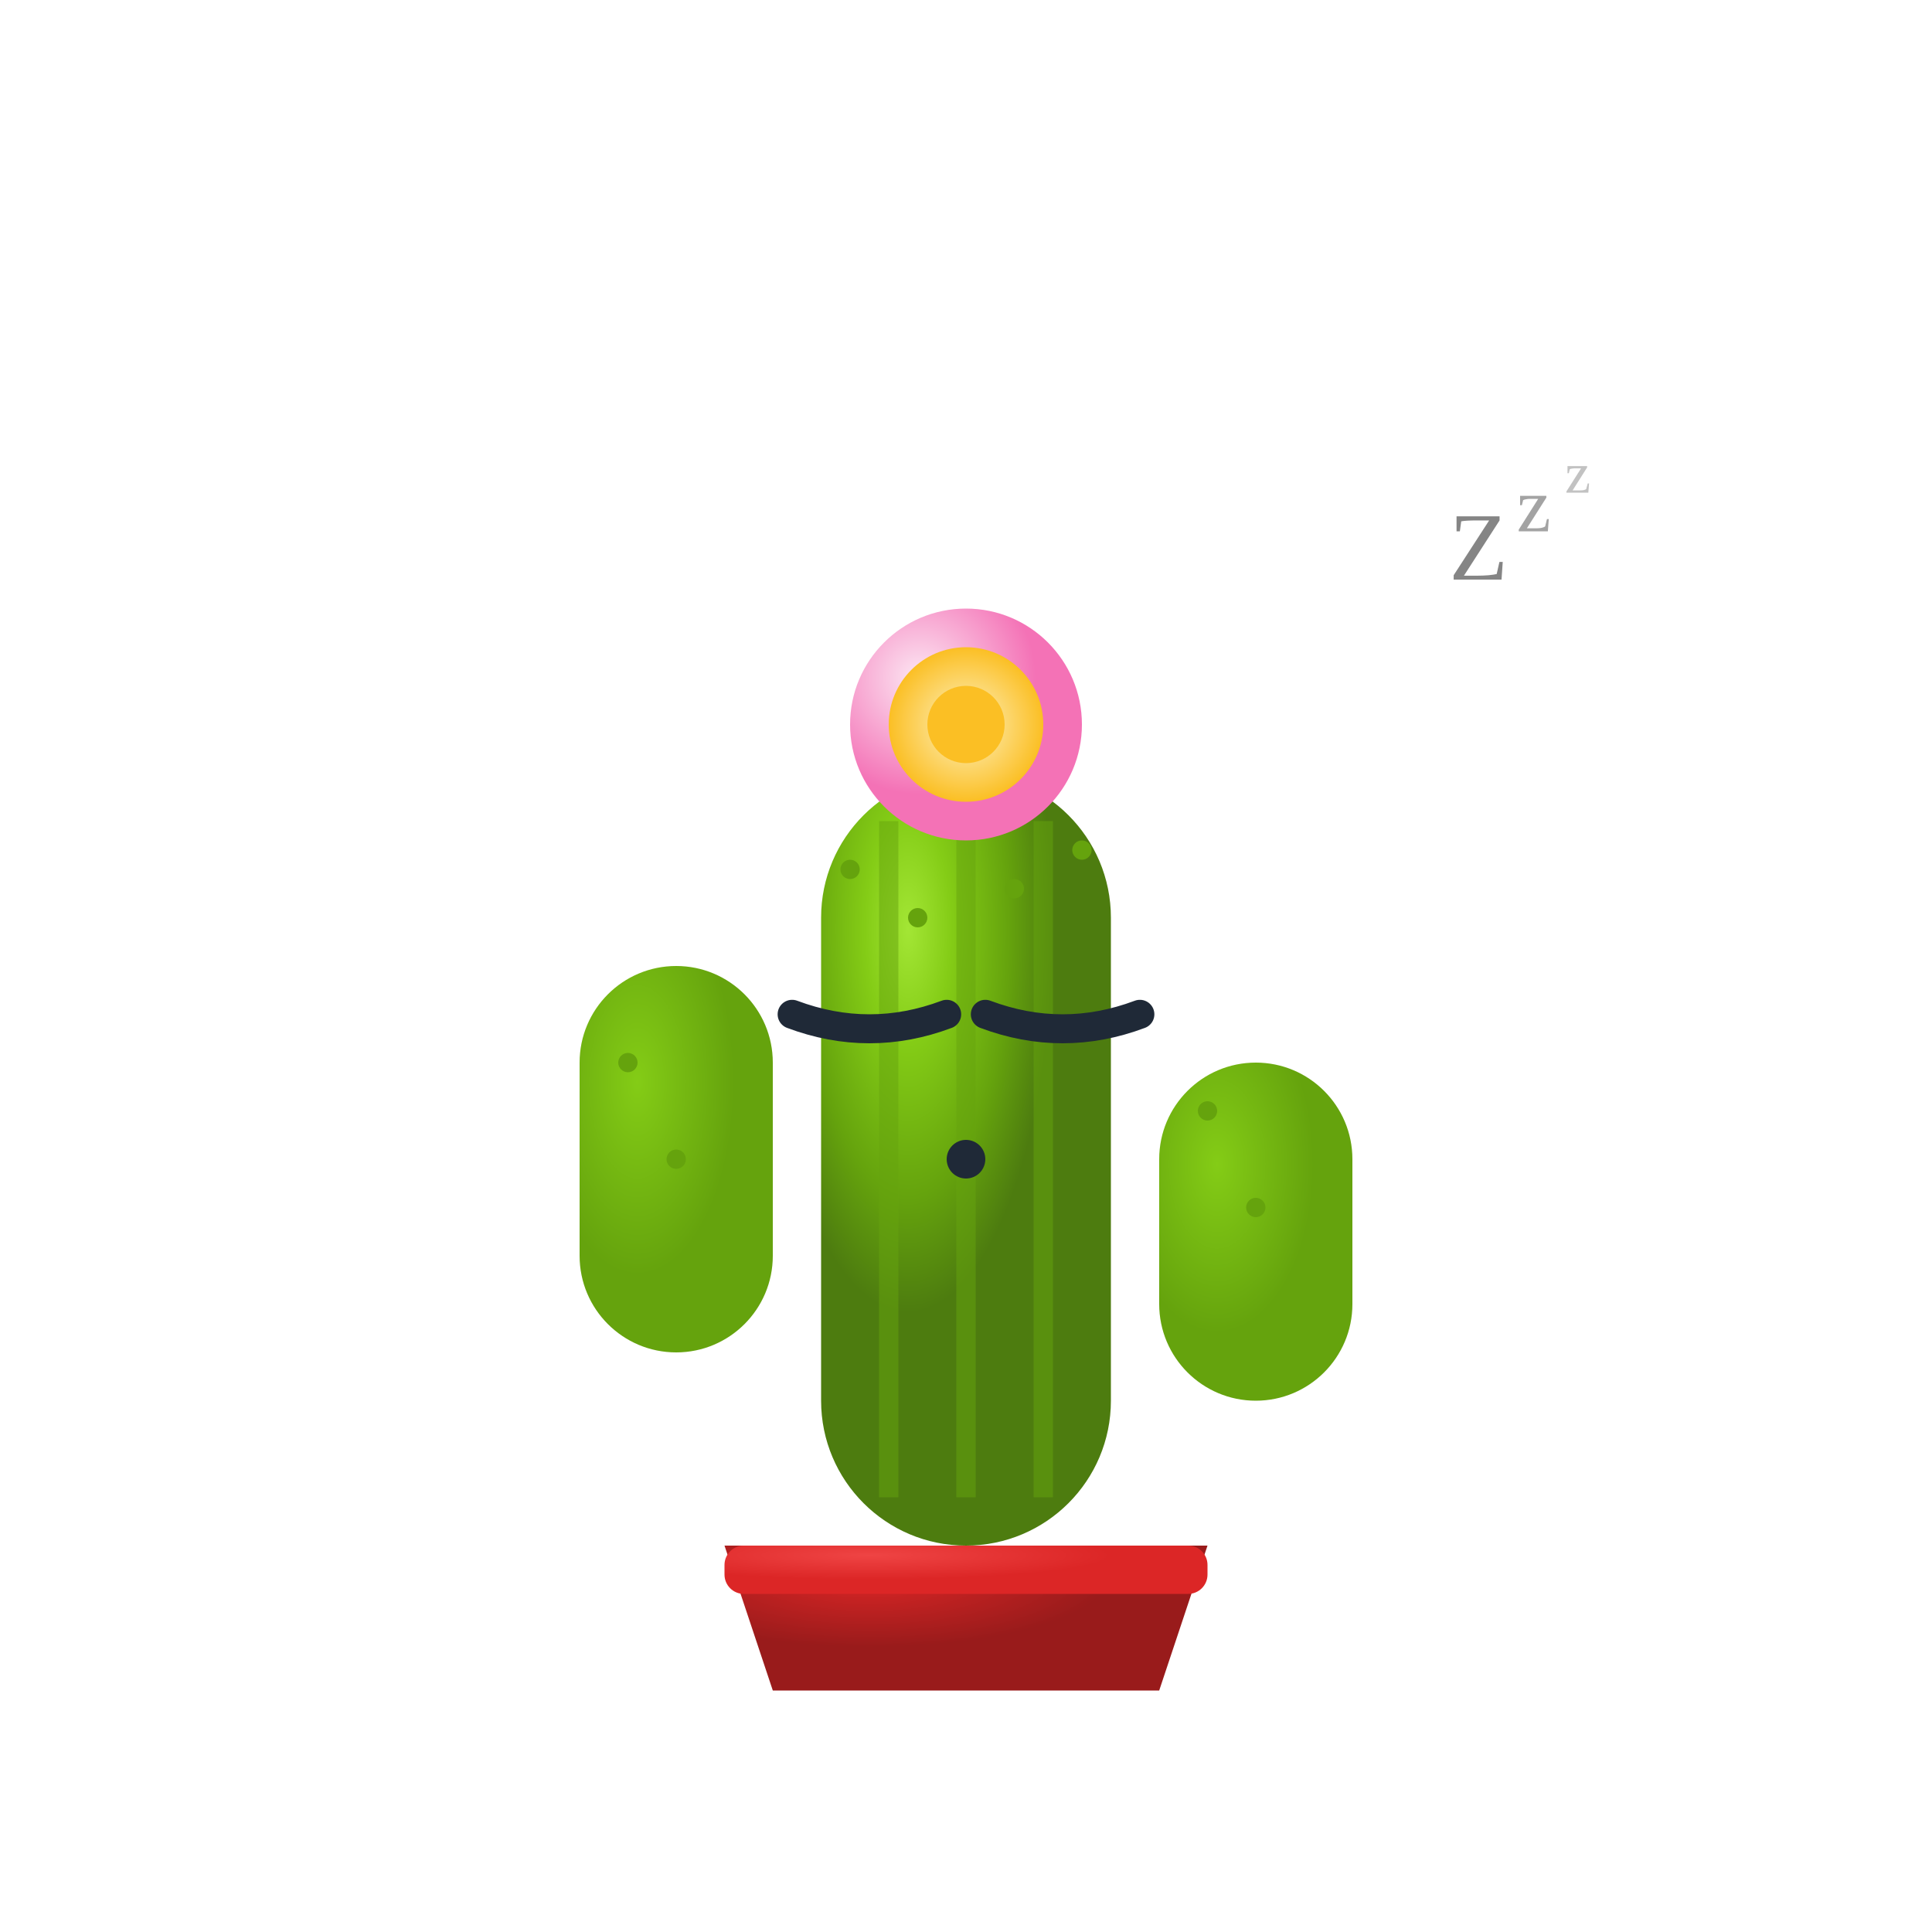
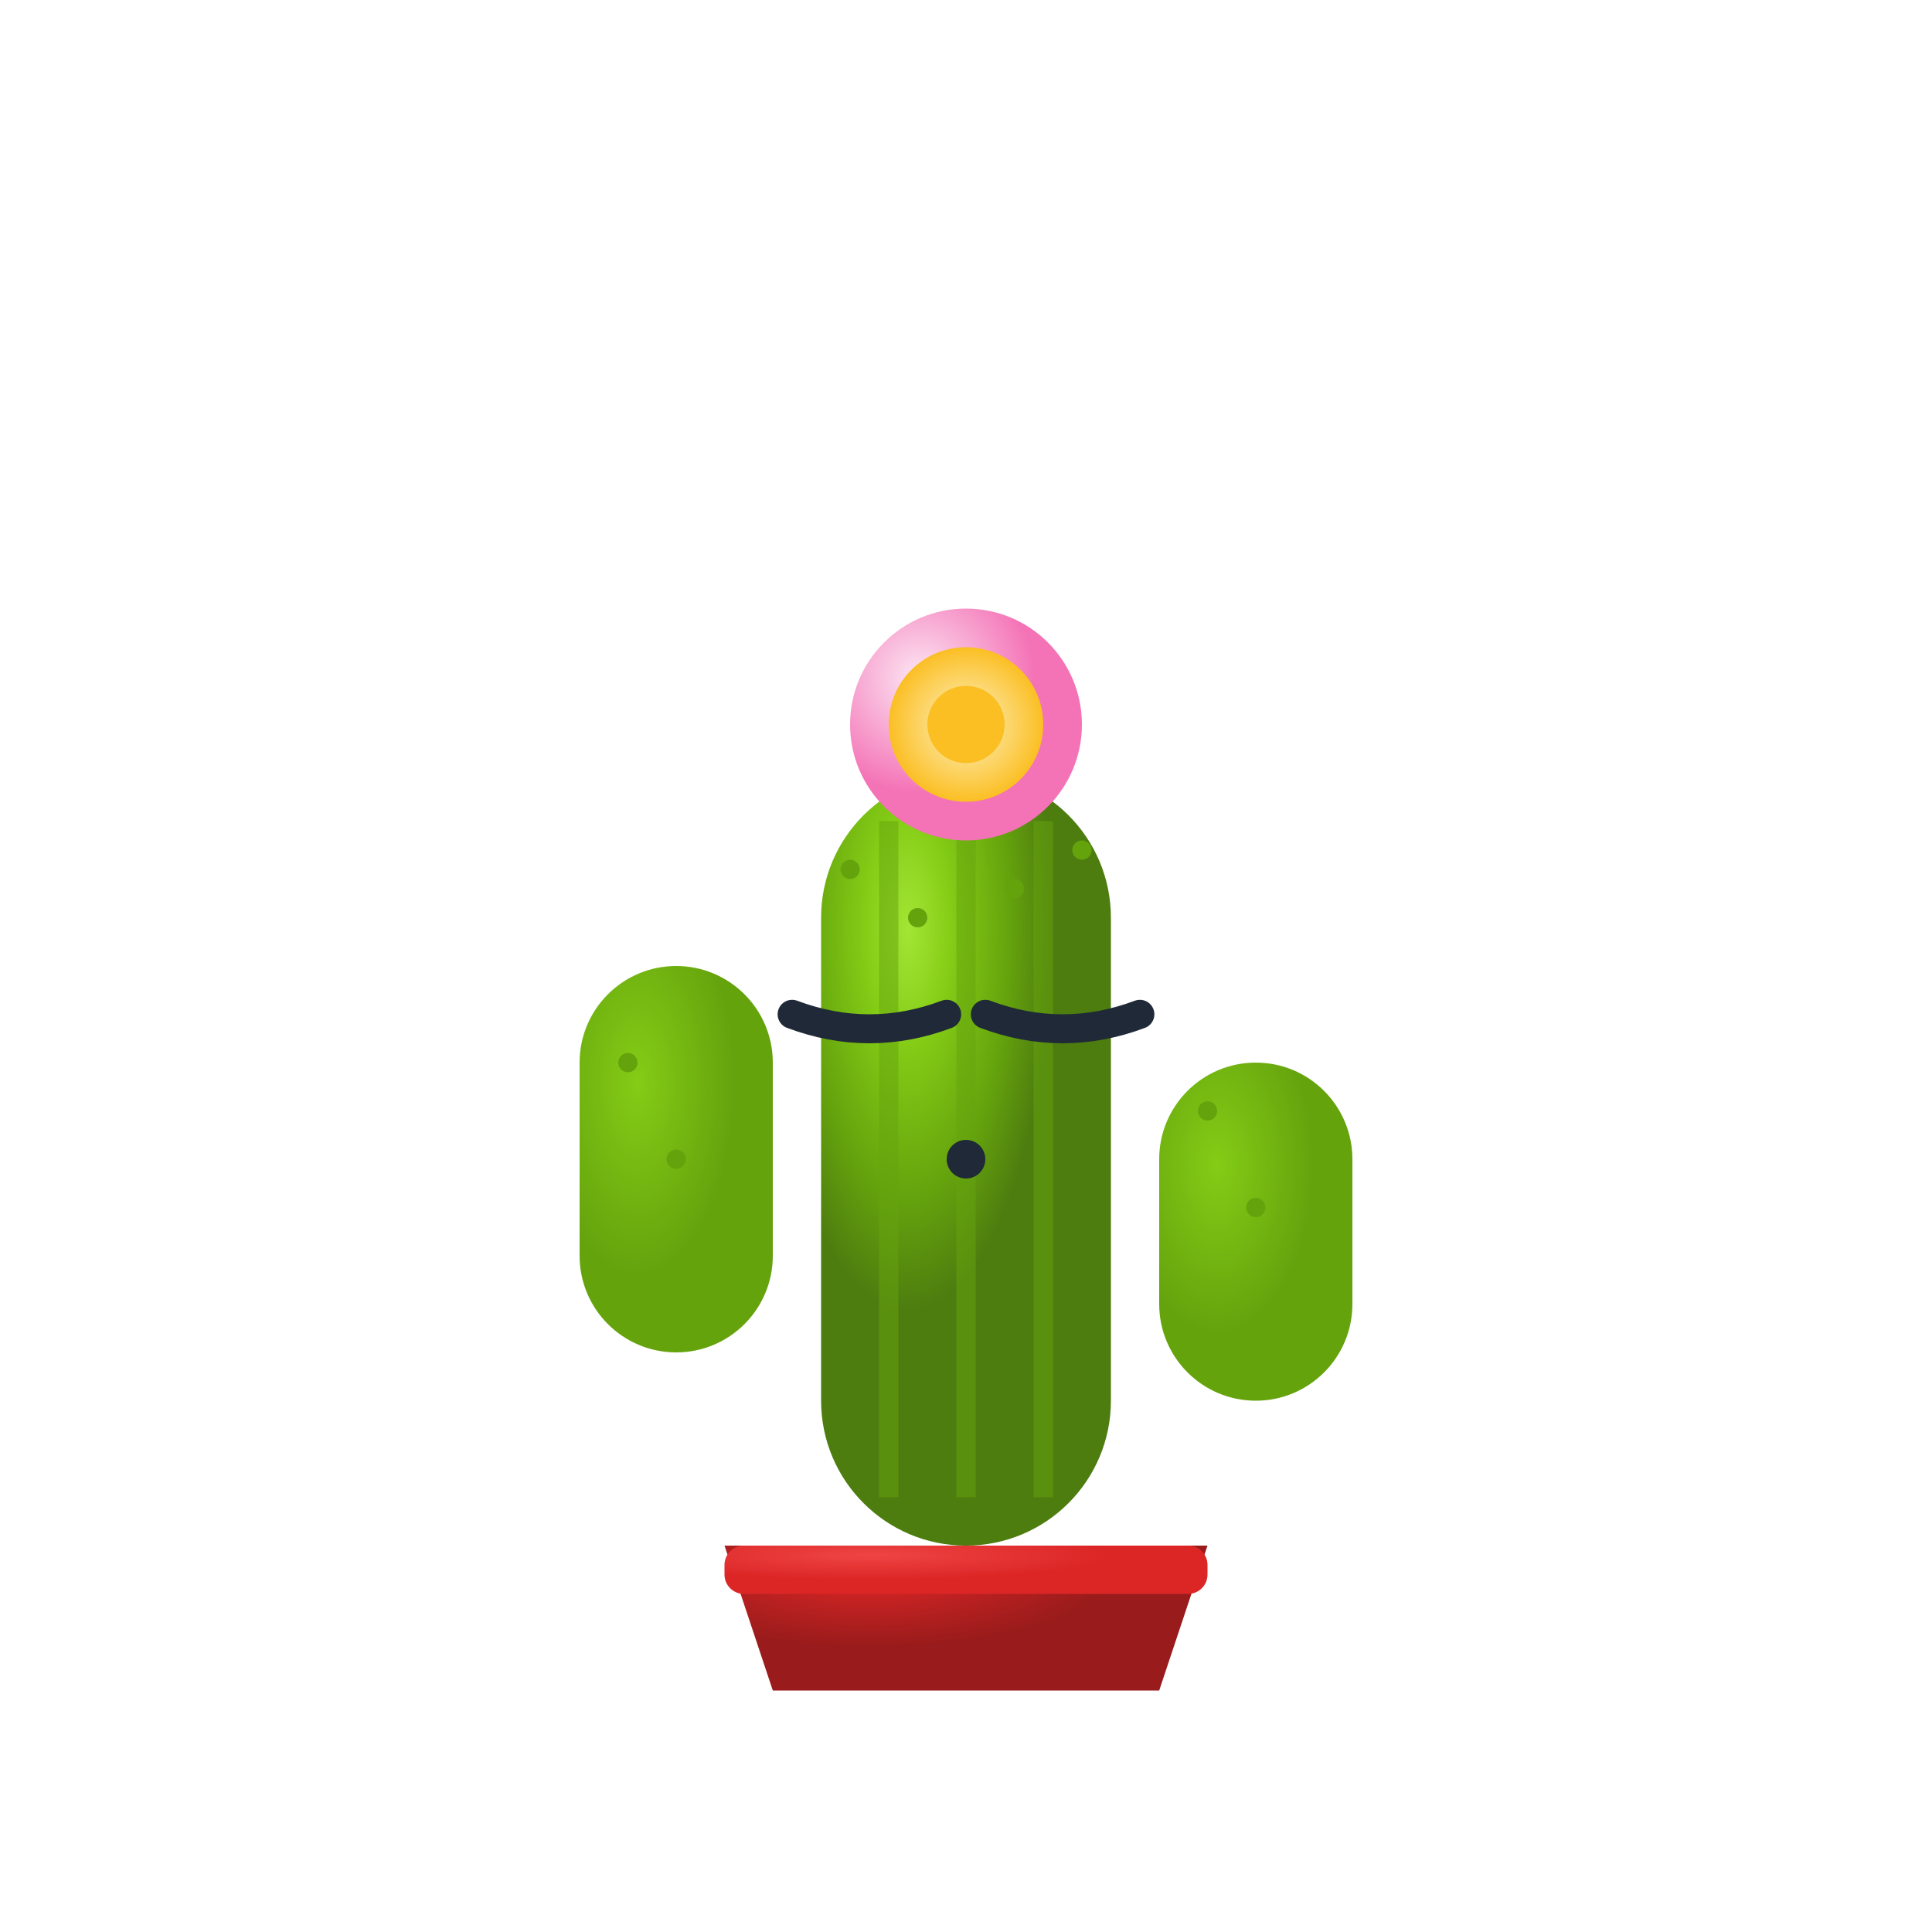
<svg xmlns="http://www.w3.org/2000/svg" viewBox="0 0 200 200">
  <rect x="85" y="80" width="30" height="80" rx="15" fill="url(#cactiBody)" />
  <rect x="60" y="100" width="20" height="40" rx="10" fill="url(#cactiArm)" />
  <rect x="120" y="110" width="20" height="35" rx="10" fill="url(#cactiArm)" />
  <line x1="92" y1="85" x2="92" y2="155" stroke="#65a30d" stroke-width="2" opacity="0.5" />
  <line x1="100" y1="85" x2="100" y2="155" stroke="#65a30d" stroke-width="2" opacity="0.5" />
  <line x1="108" y1="85" x2="108" y2="155" stroke="#65a30d" stroke-width="2" opacity="0.5" />
  <path d="M 82 105 Q 90 108 98 105" stroke="#1f2937" stroke-width="3" fill="none" stroke-linecap="round" />
  <path d="M 102 105 Q 110 108 118 105" stroke="#1f2937" stroke-width="3" fill="none" stroke-linecap="round" />
  <circle cx="100" cy="120" r="2" fill="#1f2937" />
  <circle cx="88" cy="90" r="1" fill="#65a30d" />
  <circle cx="95" cy="95" r="1" fill="#65a30d" />
  <circle cx="105" cy="92" r="1" fill="#65a30d" />
  <circle cx="112" cy="88" r="1" fill="#65a30d" />
  <circle cx="65" cy="110" r="1" fill="#65a30d" />
  <circle cx="70" cy="120" r="1" fill="#65a30d" />
  <circle cx="125" cy="115" r="1" fill="#65a30d" />
  <circle cx="130" cy="125" r="1" fill="#65a30d" />
  <path d="M 75 160 L 80 175 L 120 175 L 125 160 Z" fill="url(#cactiPot)" />
  <rect x="75" y="160" width="50" height="5" fill="url(#cactiPotRim)" rx="2" />
  <circle cx="100" cy="75" r="12" fill="url(#cactiFlower)" />
  <circle cx="100" cy="75" r="8" fill="url(#cactiFlowerCenter)" />
  <circle cx="100" cy="75" r="4" fill="#fbbf24" />
-   <text x="150" y="60" font-size="10" fill="#666" opacity="0.8">Z</text>
-   <text x="157" y="55" font-size="8" fill="#666" opacity="0.6">z</text>
-   <text x="162" y="51" font-size="6" fill="#666" opacity="0.4">z</text>
  <defs>
    <radialGradient id="cactiBody" cx="0.3" cy="0.2">
      <stop offset="0%" stop-color="#a3e635" />
      <stop offset="30%" stop-color="#84cc16" />
      <stop offset="70%" stop-color="#65a30d" />
      <stop offset="100%" stop-color="#4d7c0f" />
    </radialGradient>
    <radialGradient id="cactiArm" cx="0.3" cy="0.3">
      <stop offset="0%" stop-color="#84cc16" />
      <stop offset="100%" stop-color="#65a30d" />
    </radialGradient>
    <radialGradient id="cactiPot" cx="0.3" cy="0.2">
      <stop offset="0%" stop-color="#dc2626" />
      <stop offset="100%" stop-color="#991b1b" />
    </radialGradient>
    <radialGradient id="cactiPotRim" cx="0.3" cy="0.2">
      <stop offset="0%" stop-color="#ef4444" />
      <stop offset="100%" stop-color="#dc2626" />
    </radialGradient>
    <radialGradient id="cactiFlower" cx="0.3" cy="0.3">
      <stop offset="0%" stop-color="#fce7f3" />
      <stop offset="100%" stop-color="#f472b6" />
    </radialGradient>
    <radialGradient id="cactiFlowerCenter" cx="0.5" cy="0.5">
      <stop offset="0%" stop-color="#fef3c7" />
      <stop offset="100%" stop-color="#fbbf24" />
    </radialGradient>
  </defs>
</svg>
